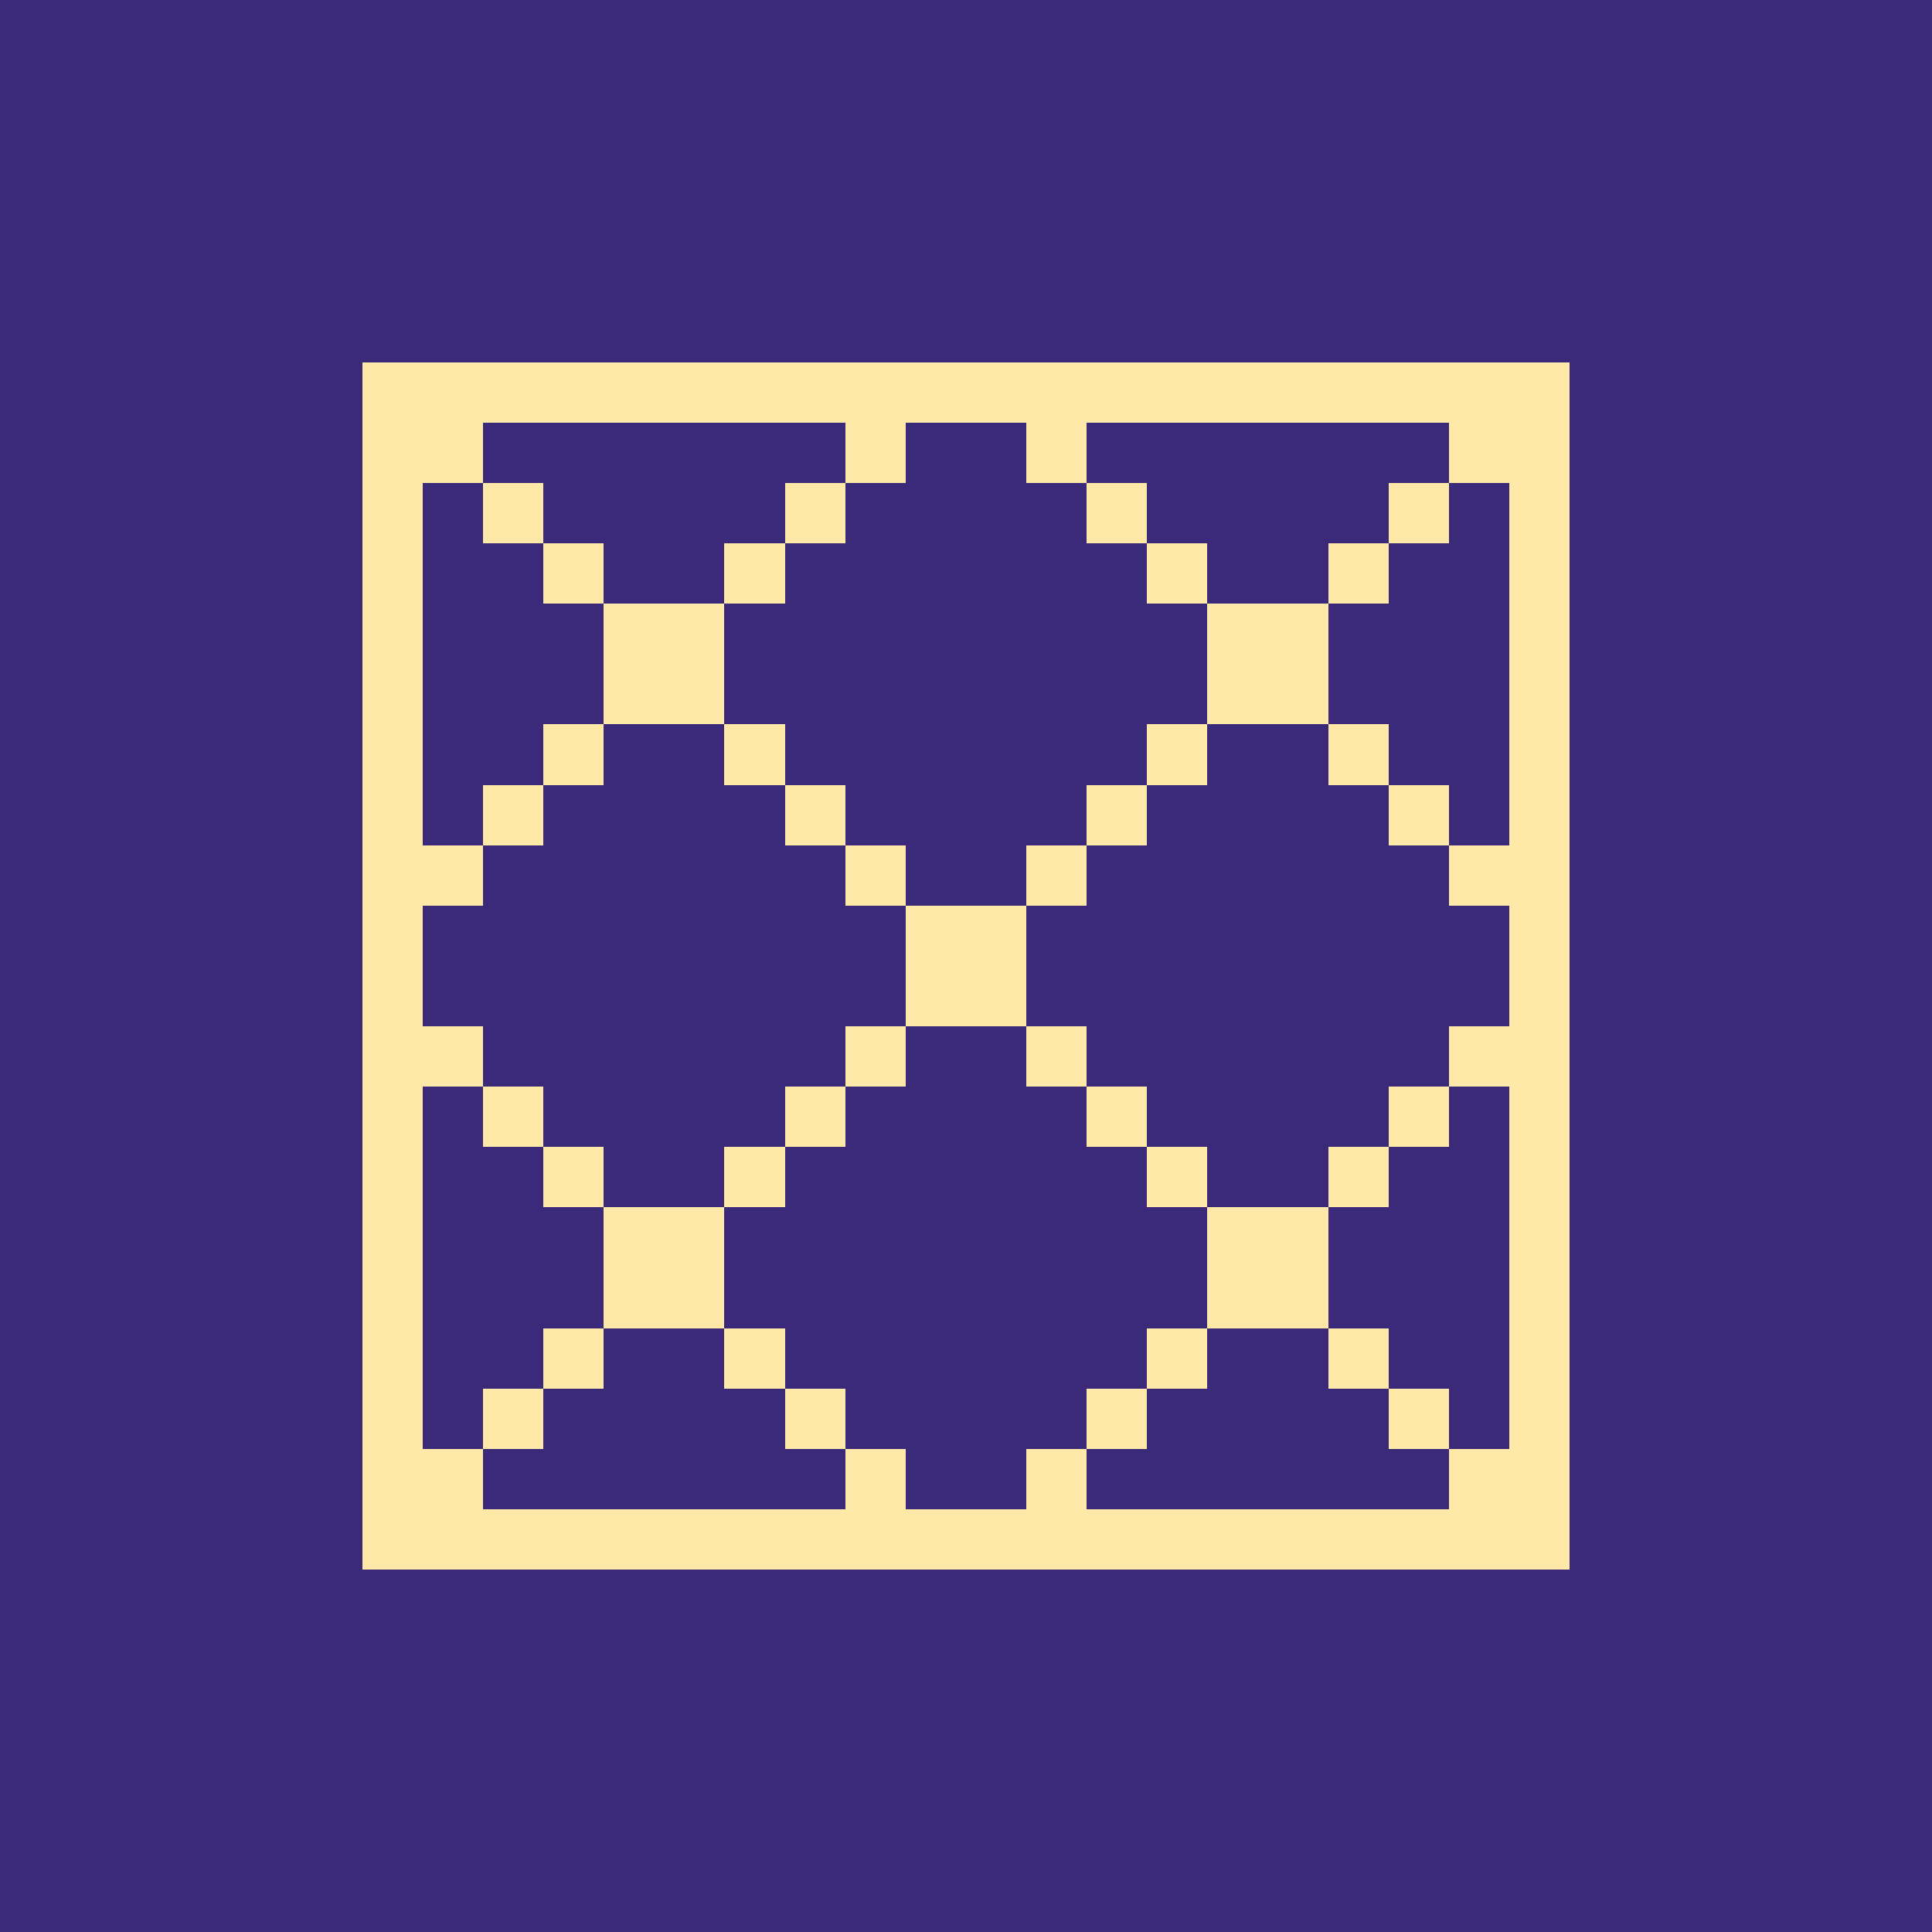
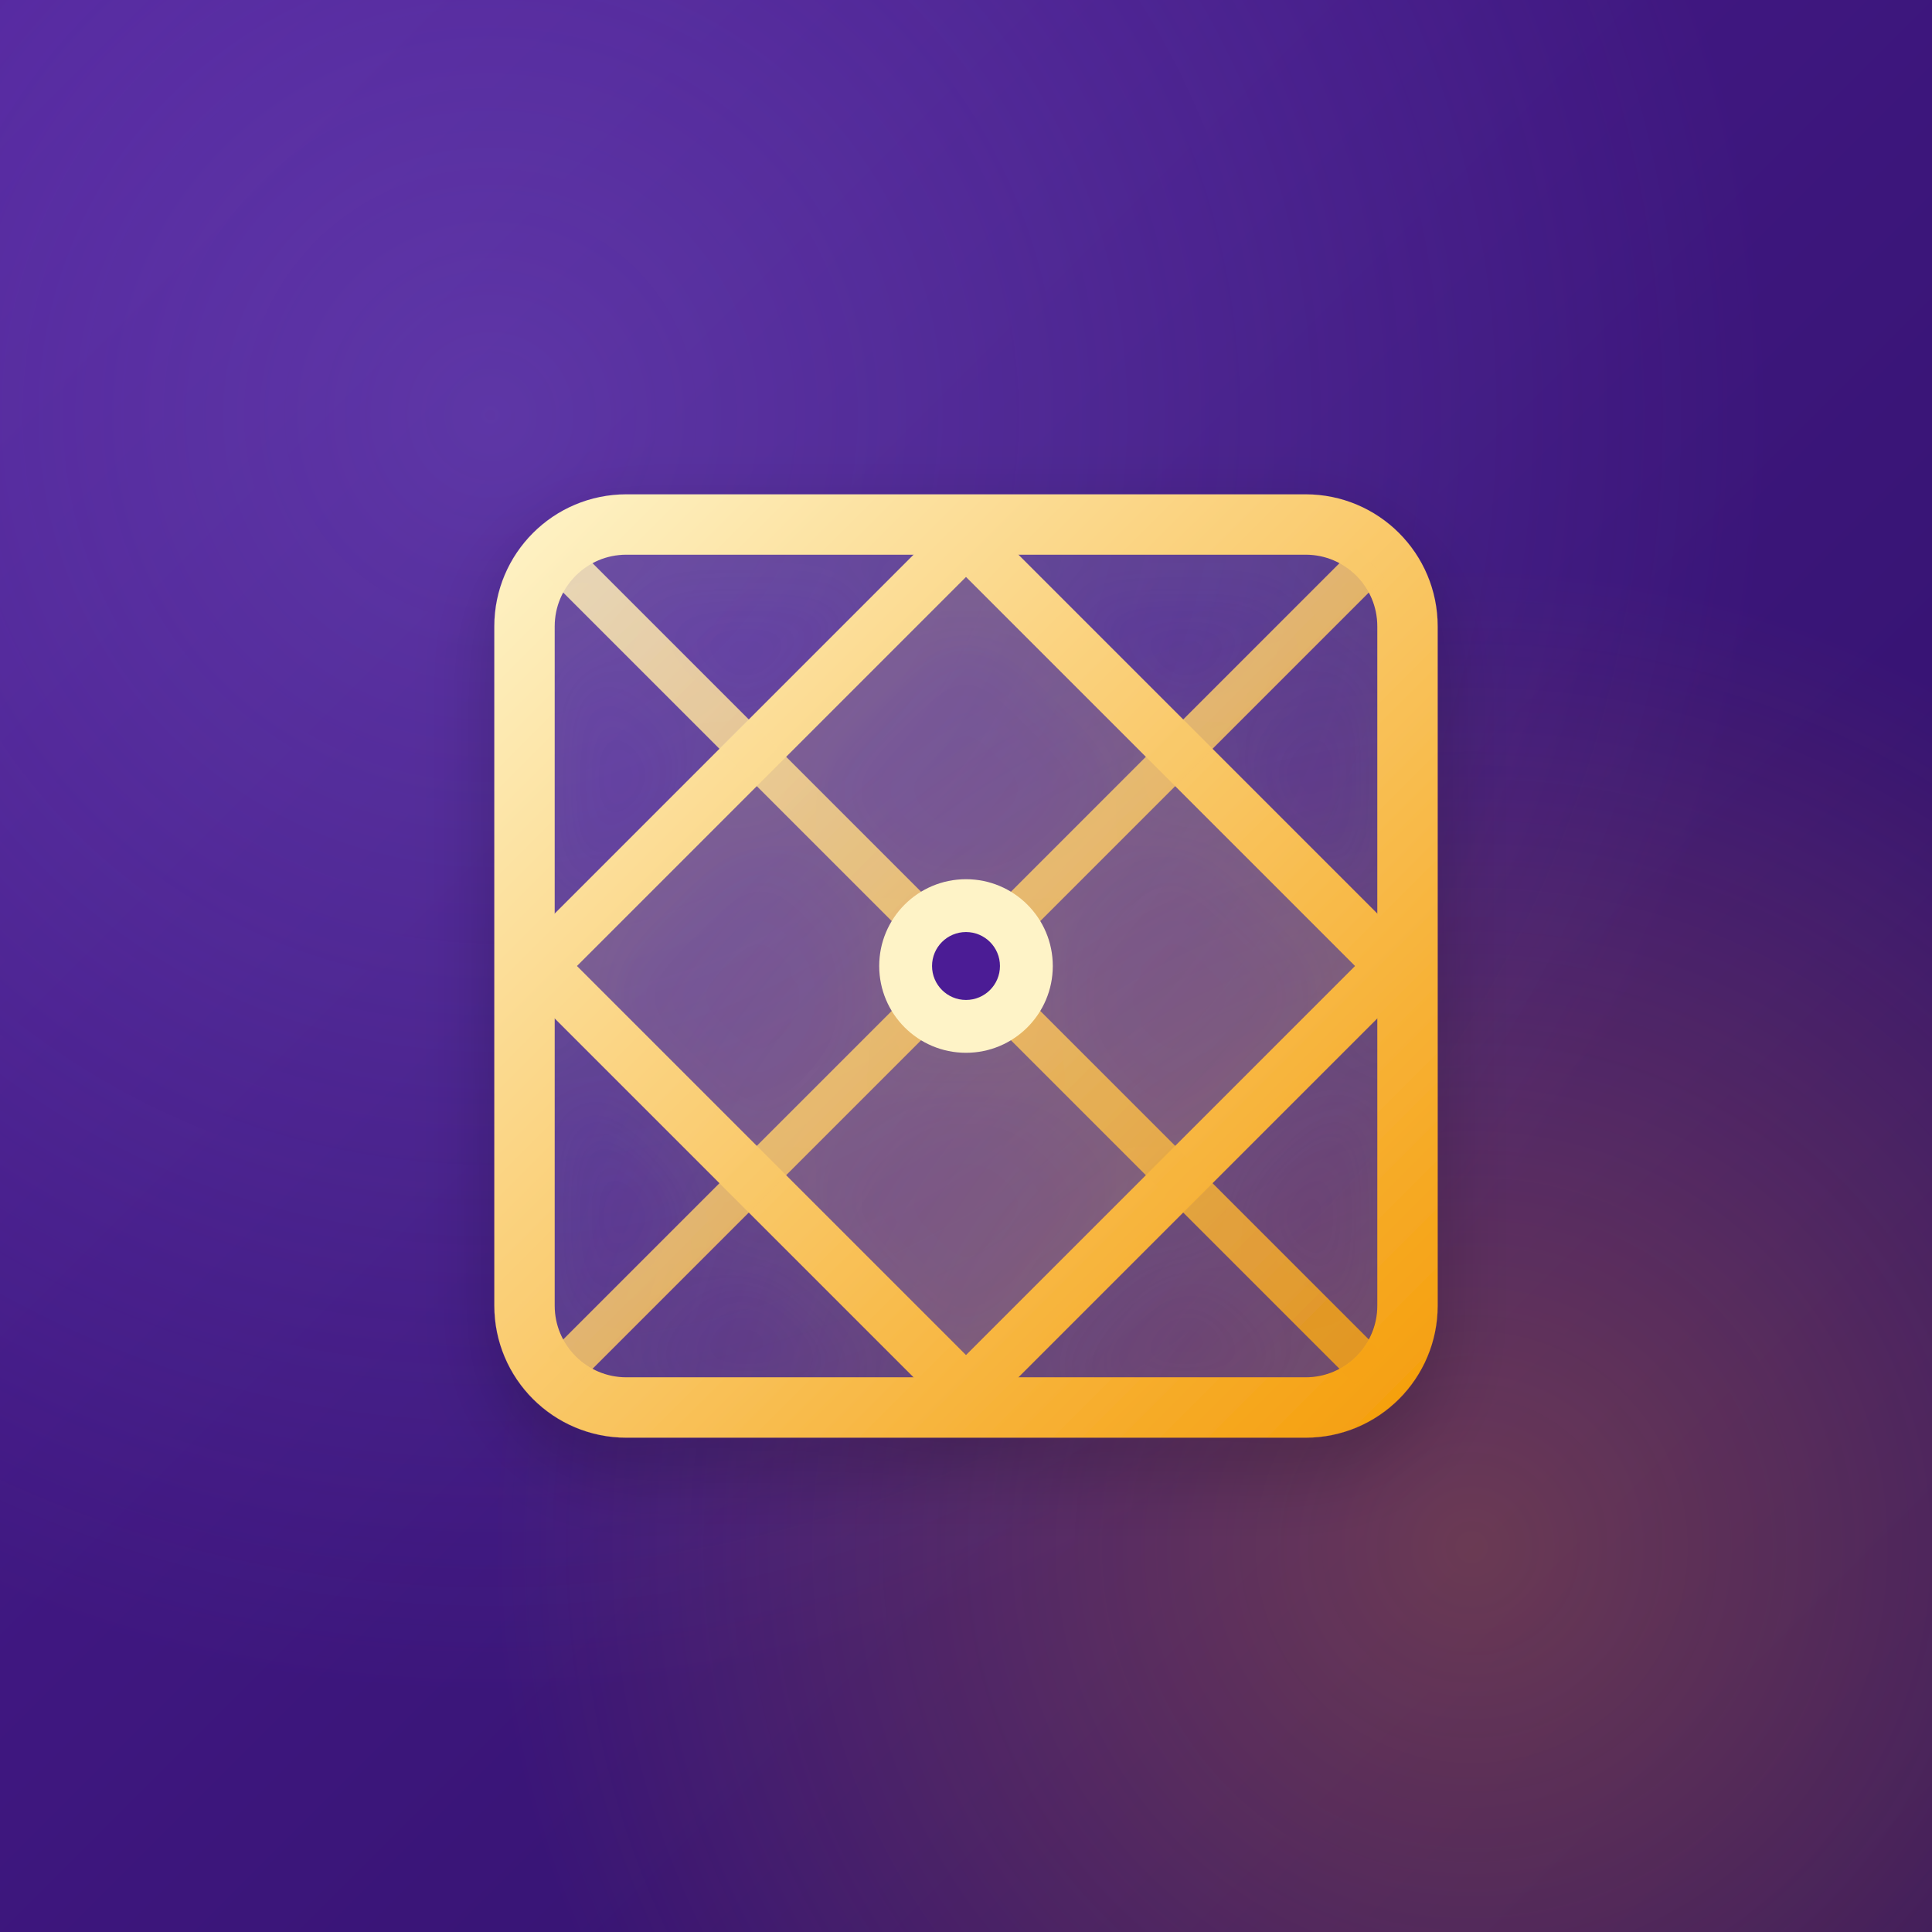
- <svg xmlns="http://www.w3.org/2000/svg" viewBox="0 0 1024 1024" shape-rendering="crispEdges">
-   <rect width="1024" height="1024" fill="#3B2A7A" />
-   <path fill="#FFE9A8" d="M192 192h640v32h-640zM192 224h64v32h-64zM448 224h32v32h-32zM544 224h32v32h-32zM768 224h64v32h-64zM192 256h32v32h-32zM256 256h32v32h-32zM416 256h32v32h-32zM576 256h32v32h-32zM736 256h32v32h-32zM800 256h32v32h-32zM192 288h32v32h-32zM288 288h32v32h-32zM384 288h32v32h-32zM608 288h32v32h-32zM704 288h32v32h-32zM800 288h32v32h-32zM192 320h32v32h-32zM320 320h64v32h-64zM640 320h64v32h-64zM800 320h32v32h-32zM192 352h32v32h-32zM320 352h64v32h-64zM640 352h64v32h-64zM800 352h32v32h-32zM192 384h32v32h-32zM288 384h32v32h-32zM384 384h32v32h-32zM608 384h32v32h-32zM704 384h32v32h-32zM800 384h32v32h-32zM192 416h32v32h-32zM256 416h32v32h-32zM416 416h32v32h-32zM576 416h32v32h-32zM736 416h32v32h-32zM800 416h32v32h-32zM192 448h64v32h-64zM448 448h32v32h-32zM544 448h32v32h-32zM768 448h64v32h-64zM192 480h32v32h-32zM480 480h64v32h-64zM800 480h32v32h-32zM192 512h32v32h-32zM480 512h64v32h-64zM800 512h32v32h-32zM192 544h64v32h-64zM448 544h32v32h-32zM544 544h32v32h-32zM768 544h64v32h-64zM192 576h32v32h-32zM256 576h32v32h-32zM416 576h32v32h-32zM576 576h32v32h-32zM736 576h32v32h-32zM800 576h32v32h-32zM192 608h32v32h-32zM288 608h32v32h-32zM384 608h32v32h-32zM608 608h32v32h-32zM704 608h32v32h-32zM800 608h32v32h-32zM192 640h32v32h-32zM320 640h64v32h-64zM640 640h64v32h-64zM800 640h32v32h-32zM192 672h32v32h-32zM320 672h64v32h-64zM640 672h64v32h-64zM800 672h32v32h-32zM192 704h32v32h-32zM288 704h32v32h-32zM384 704h32v32h-32zM608 704h32v32h-32zM704 704h32v32h-32zM800 704h32v32h-32zM192 736h32v32h-32zM256 736h32v32h-32zM416 736h32v32h-32zM576 736h32v32h-32zM736 736h32v32h-32zM800 736h32v32h-32zM192 768h64v32h-64zM448 768h32v32h-32zM544 768h32v32h-32zM768 768h64v32h-64zM192 800h640v32h-640z" />
+ <svg xmlns="http://www.w3.org/2000/svg" viewBox="0 0 1024 1024" width="1024" height="1024">
+   <defs>
+     <linearGradient id="bgGrad" x1="0" y1="0" x2="1024" y2="1024" gradientUnits="userSpaceOnUse">
+       <stop offset="0%" stop-color="#4C1D95" />
+       <stop offset="100%" stop-color="#2E1065" />
+     </linearGradient>
+     <radialGradient id="topGlow" cx="260" cy="220" r="680" gradientUnits="userSpaceOnUse">
+       <stop offset="0%" stop-color="#A78BFA" stop-opacity="0.25" />
+       <stop offset="100%" stop-color="#A78BFA" stop-opacity="0" />
+     </radialGradient>
+     <radialGradient id="botGlow" cx="780" cy="820" r="520" gradientUnits="userSpaceOnUse">
+       <stop offset="0%" stop-color="#F59E0B" stop-opacity="0.28" />
+       <stop offset="100%" stop-color="#F59E0B" stop-opacity="0" />
+     </radialGradient>
+     <filter id="sh" x="-20%" y="-20%" width="140%" height="140%">
+       <feDropShadow dx="0" dy="16" stdDeviation="20" flood-color="#000000" flood-opacity="0.22" />
+     </filter>
+     <linearGradient id="kgold" x1="270" y1="270" x2="754" y2="754" gradientUnits="userSpaceOnUse">
+       <stop offset="0%" stop-color="#FEF3C7" />
+       <stop offset="100%" stop-color="#F59E0B" />
+     </linearGradient>
+   </defs>
+   <rect width="1024" height="1024" fill="url(#bgGrad)" />
+   <rect width="1024" height="1024" fill="url(#topGlow)" />
+   <rect width="1024" height="1024" fill="url(#botGlow)" />
+   <g filter="url(#sh)">
+     <rect x="278" y="278" width="468" height="468" rx="54" fill="#FFFFFF" fill-opacity="0.09" stroke="url(#kgold)" stroke-width="32" />
+     <polygon points="512,286 738,512 512,738 286,512" fill="#FDE68A" fill-opacity="0.14" stroke="url(#kgold)" stroke-width="28" stroke-linejoin="round" />
+     <line x1="298" y1="298" x2="726" y2="726" stroke="url(#kgold)" stroke-width="22" stroke-opacity="0.85" />
+     <line x1="726" y1="298" x2="298" y2="726" stroke="url(#kgold)" stroke-width="22" stroke-opacity="0.85" />
+     <circle cx="512" cy="512" r="46" fill="#FEF3C7" />
+     <circle cx="512" cy="512" r="18" fill="#4C1D95" />
+   </g>
</svg>
